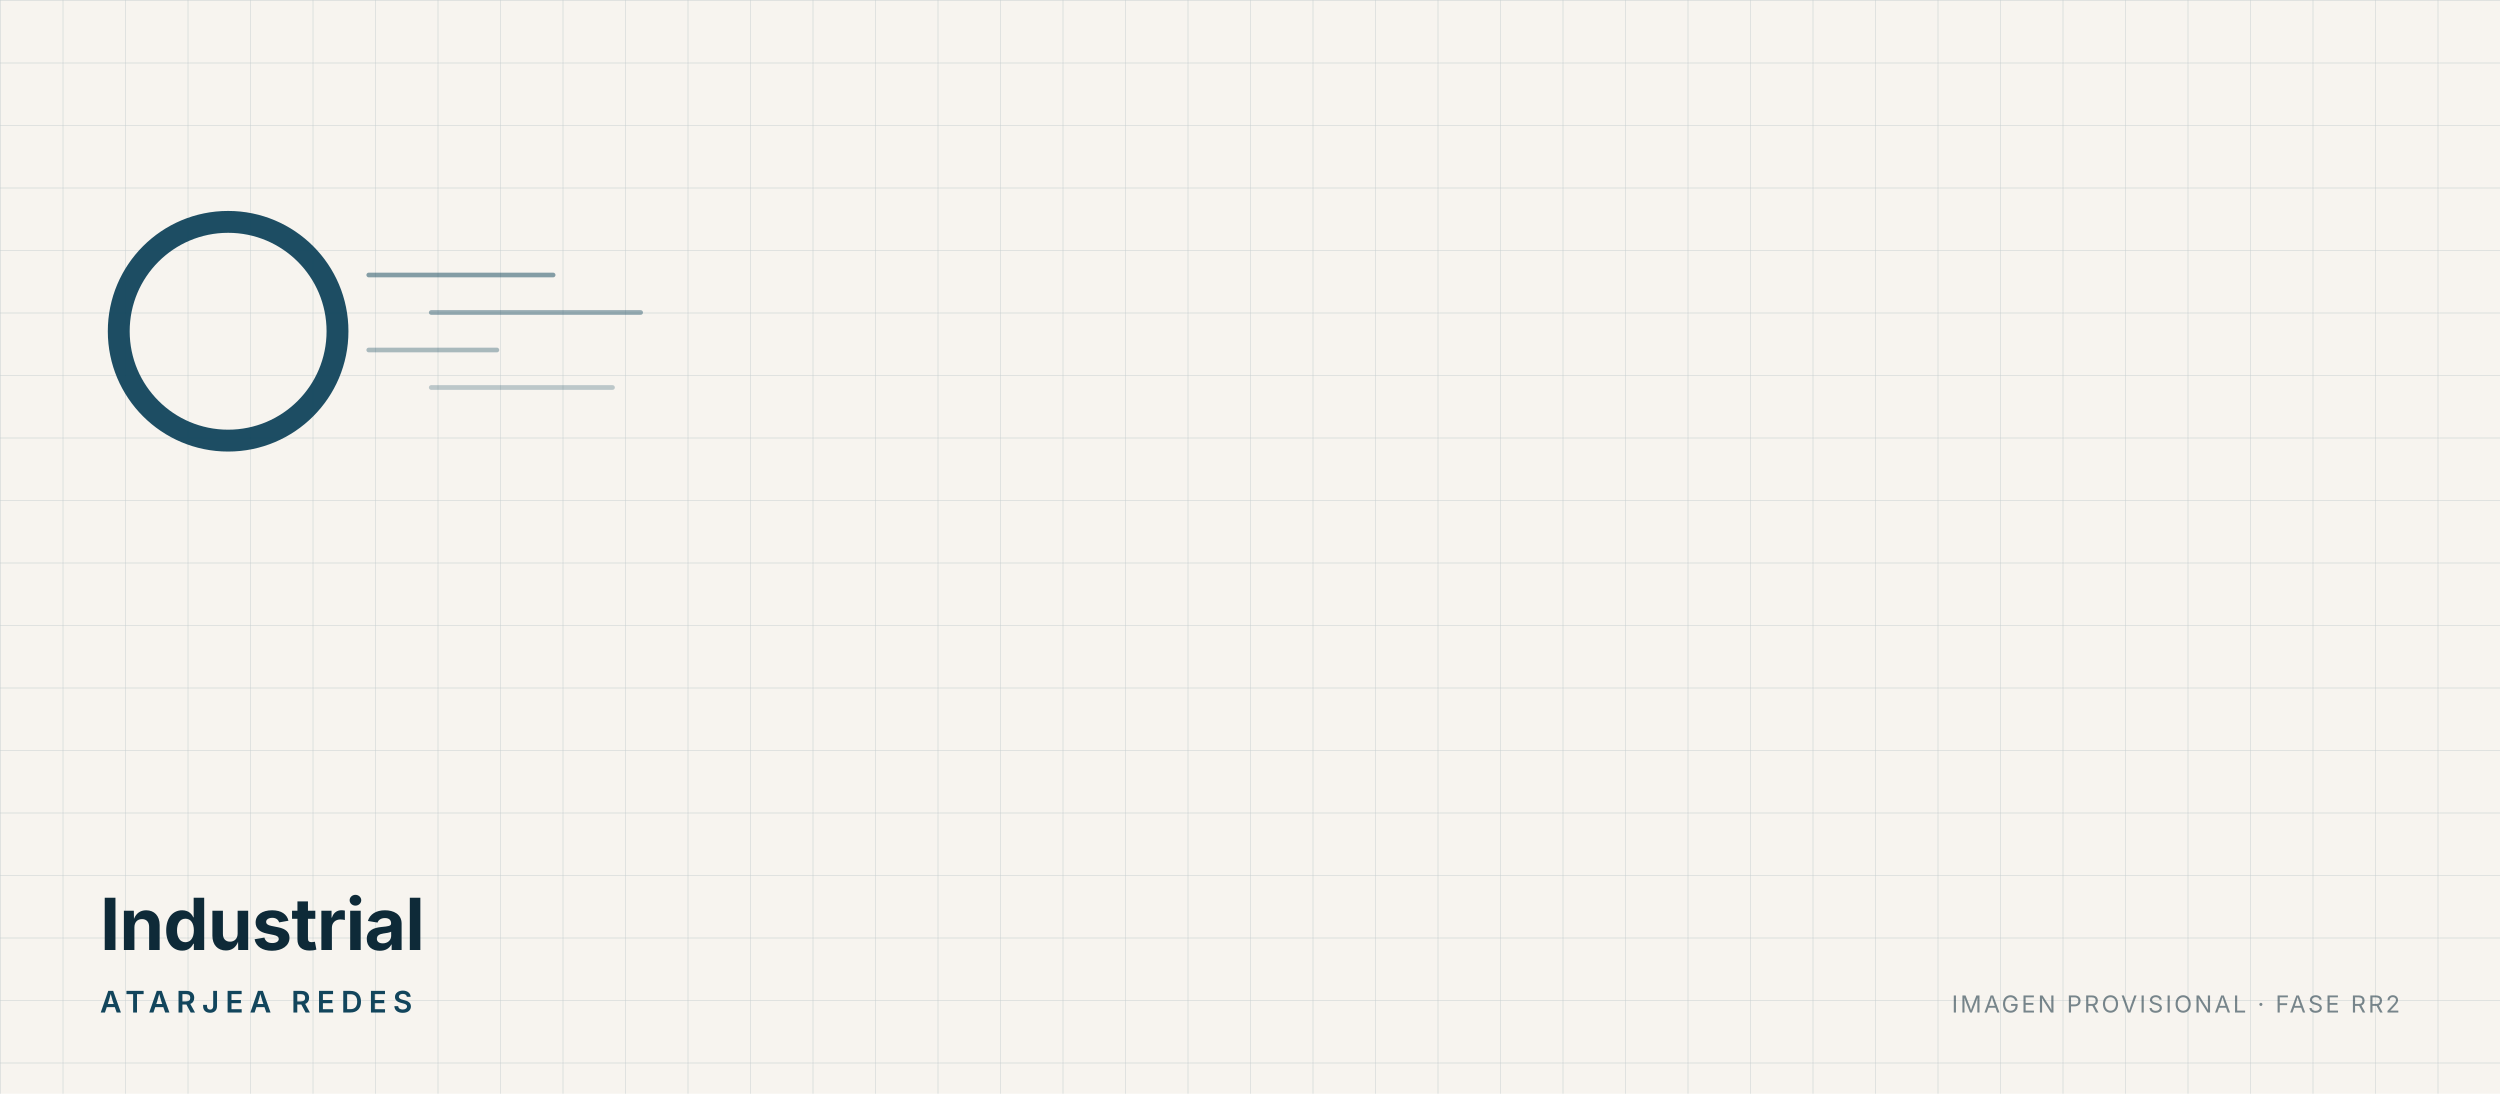
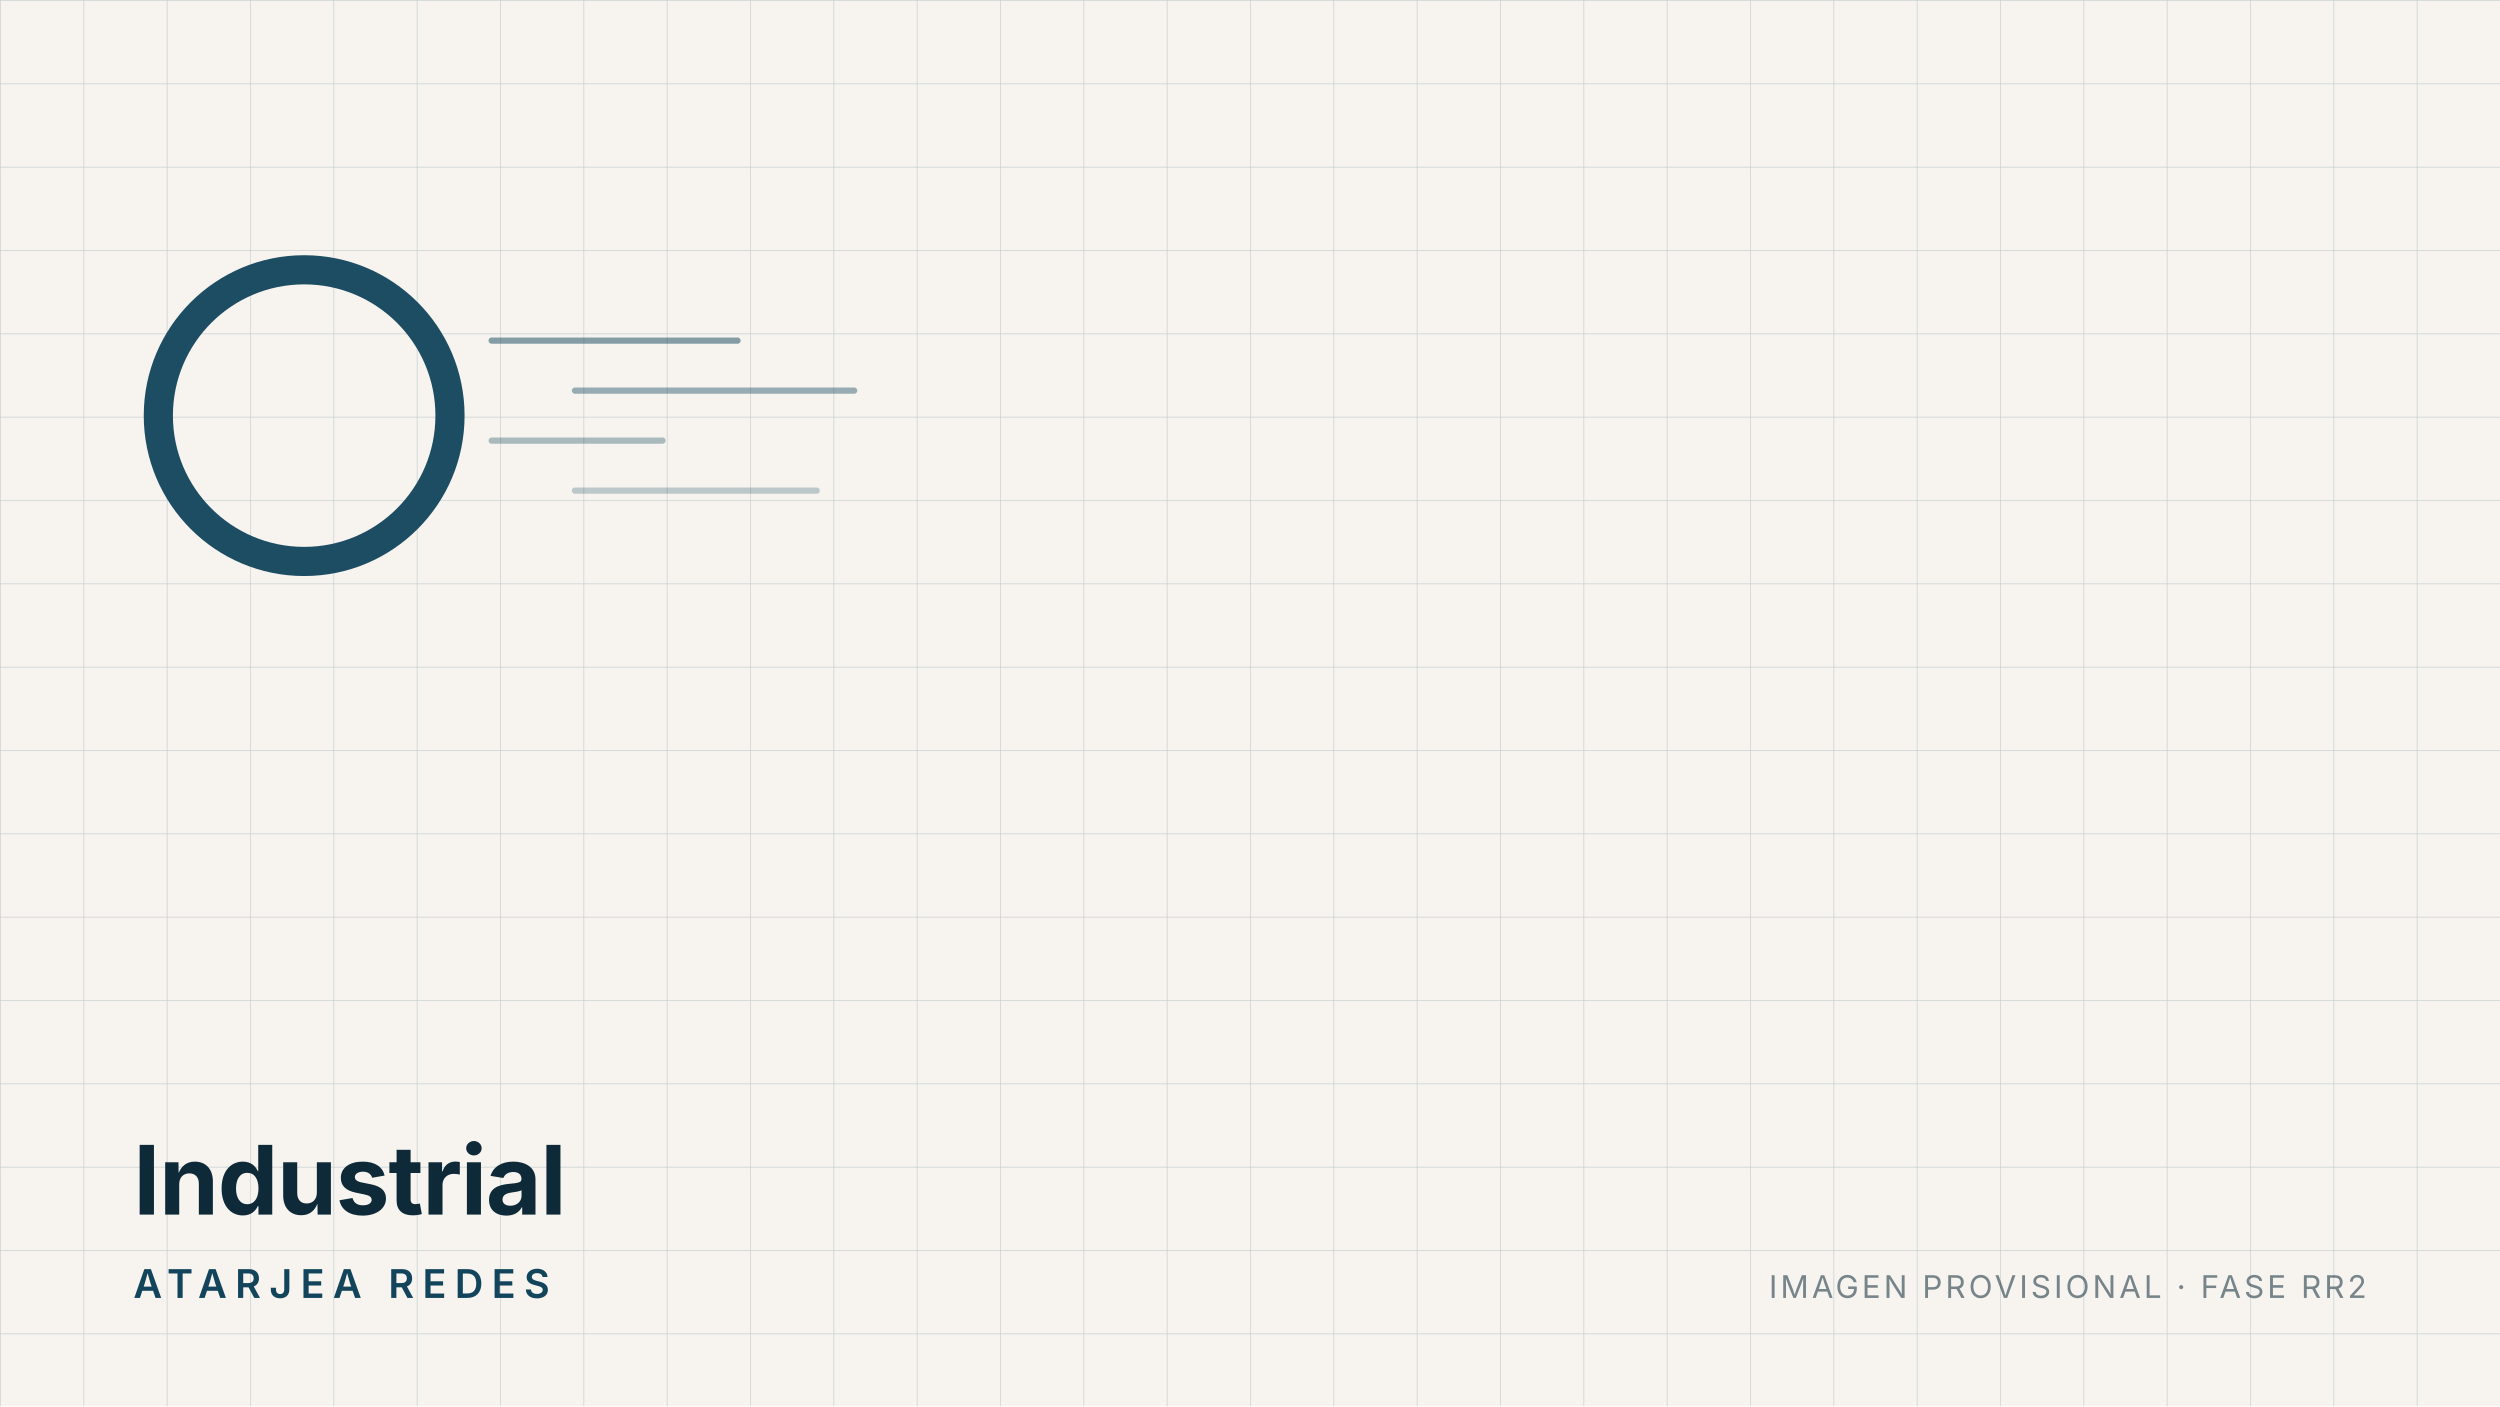
- <svg xmlns="http://www.w3.org/2000/svg" viewBox="0 0 1600 700" width="1600" height="700" role="img" aria-label="Industrial">
+ <svg xmlns="http://www.w3.org/2000/svg" viewBox="0 0 1200 675" width="1200" height="675" role="img" aria-label="Industrial">
  <defs>
    <pattern id="g" width="40" height="40" patternUnits="userSpaceOnUse" patternTransform="rotate(0)">
      <path d="M40 0 L0 0 0 40" fill="none" stroke="#12455C" stroke-width="0.6" opacity="0.22" />
    </pattern>
  </defs>
-   <rect width="1600" height="700" fill="#F7F4EF" />
-   <rect width="1600" height="700" fill="url(#g)" />
-   <circle cx="146" cy="212" r="70" fill="none" stroke="#12455C" stroke-width="14" opacity="0.95" />
-   <line x1="236" y1="176" x2="354" y2="176" stroke="#12455C" stroke-width="3" opacity="0.50" stroke-linecap="round" />
-   <line x1="276" y1="200" x2="410" y2="200" stroke="#12455C" stroke-width="3" opacity="0.42" stroke-linecap="round" />
-   <line x1="236" y1="224" x2="318" y2="224" stroke="#12455C" stroke-width="3" opacity="0.34" stroke-linecap="round" />
-   <line x1="276" y1="248" x2="392" y2="248" stroke="#12455C" stroke-width="3" opacity="0.26" stroke-linecap="round" />
-   <text x="64" y="608" fill="#0E2A38" font-family="Inter, 'IBM Plex Sans', system-ui, sans-serif" font-size="46" font-weight="700" letter-spacing="-0.5">Industrial</text>
-   <text x="64" y="648" fill="#12455C" font-family="Inter, 'IBM Plex Sans', system-ui, sans-serif" font-size="19" font-weight="600" letter-spacing="4">ATARJEA REDES</text>
-   <text x="1536" y="648" text-anchor="end" fill="#0E2A38" opacity="0.55" font-family="Inter, system-ui, sans-serif" font-size="15" letter-spacing="1.5">IMAGEN PROVISIONAL · FASE RR2</text>
+   <rect width="1200" height="675" fill="#F7F4EF" />
+   <rect width="1200" height="675" fill="url(#g)" />
+   <circle cx="146" cy="199.5" r="70" fill="none" stroke="#12455C" stroke-width="14" opacity="0.95" />
+   <line x1="236" y1="163.5" x2="354" y2="163.5" stroke="#12455C" stroke-width="3" opacity="0.50" stroke-linecap="round" />
+   <line x1="276" y1="187.5" x2="410" y2="187.5" stroke="#12455C" stroke-width="3" opacity="0.42" stroke-linecap="round" />
+   <line x1="236" y1="211.5" x2="318" y2="211.5" stroke="#12455C" stroke-width="3" opacity="0.34" stroke-linecap="round" />
+   <line x1="276" y1="235.5" x2="392" y2="235.5" stroke="#12455C" stroke-width="3" opacity="0.26" stroke-linecap="round" />
+   <text x="64" y="583" fill="#0E2A38" font-family="Inter, 'IBM Plex Sans', system-ui, sans-serif" font-size="46" font-weight="700" letter-spacing="-0.5">Industrial</text>
+   <text x="64" y="623" fill="#12455C" font-family="Inter, 'IBM Plex Sans', system-ui, sans-serif" font-size="19" font-weight="600" letter-spacing="4">ATARJEA REDES</text>
+   <text x="1136" y="623" text-anchor="end" fill="#0E2A38" opacity="0.55" font-family="Inter, system-ui, sans-serif" font-size="15" letter-spacing="1.5">IMAGEN PROVISIONAL · FASE RR2</text>
</svg>
